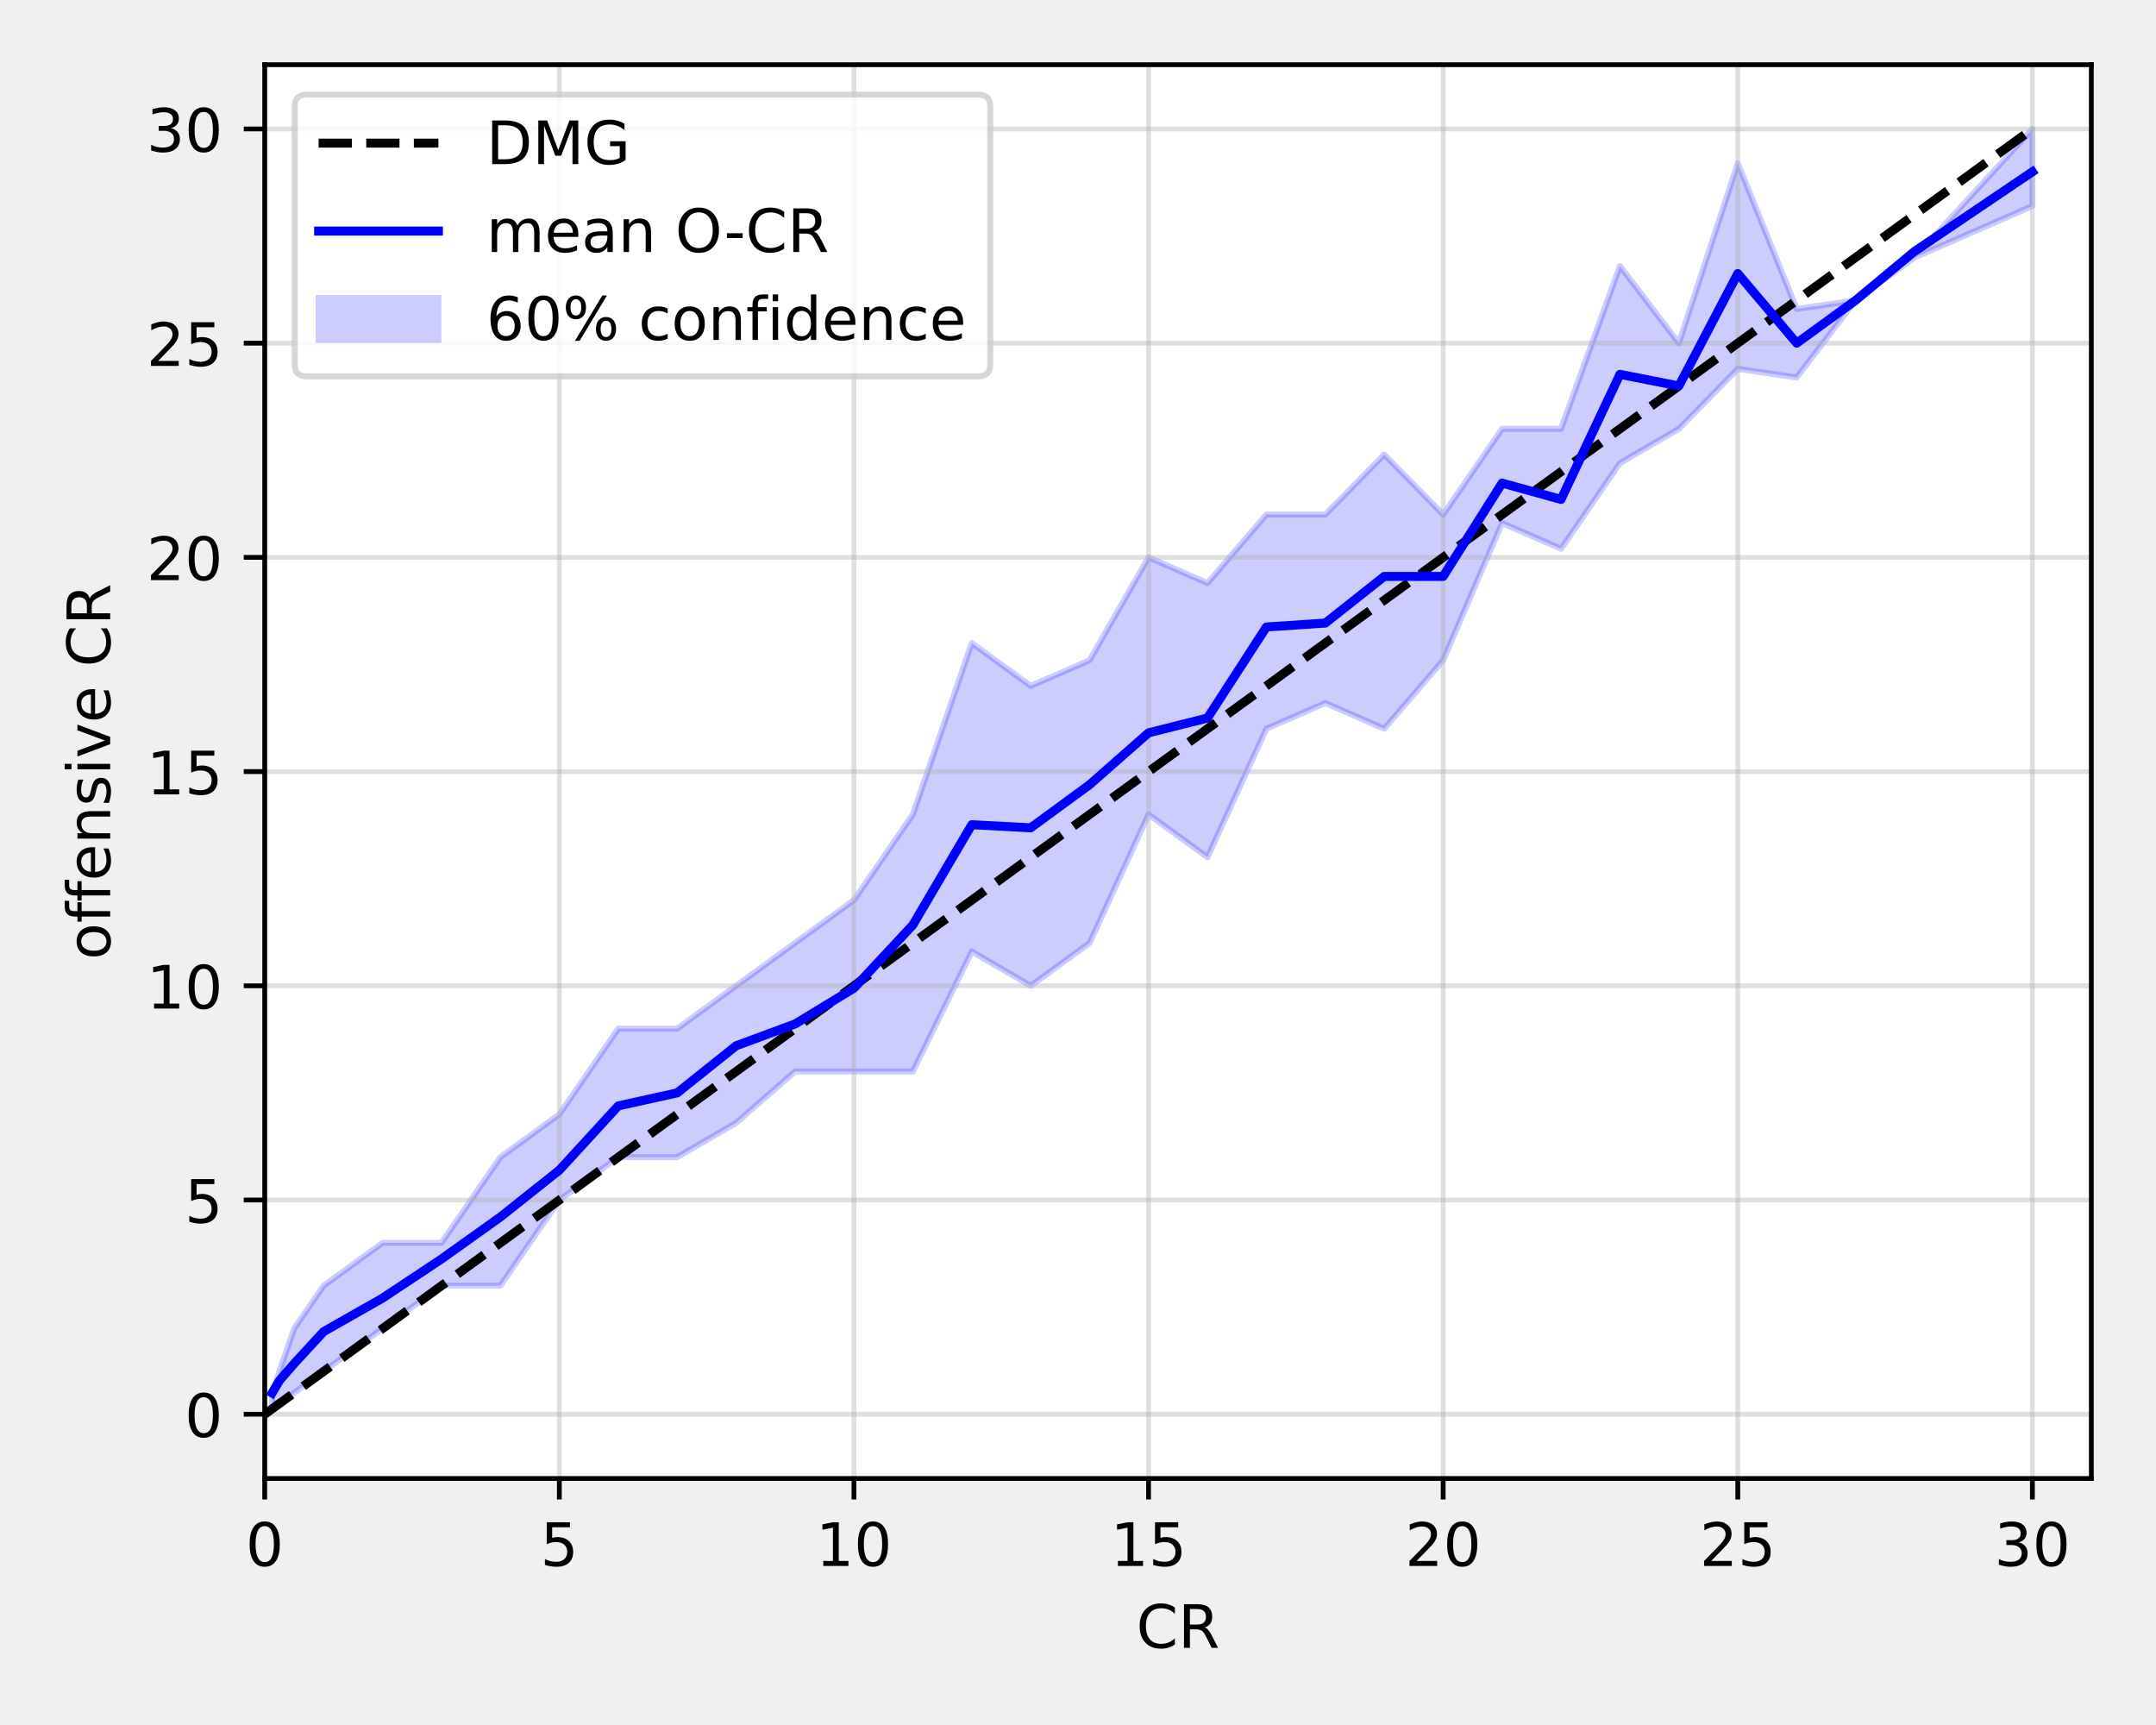
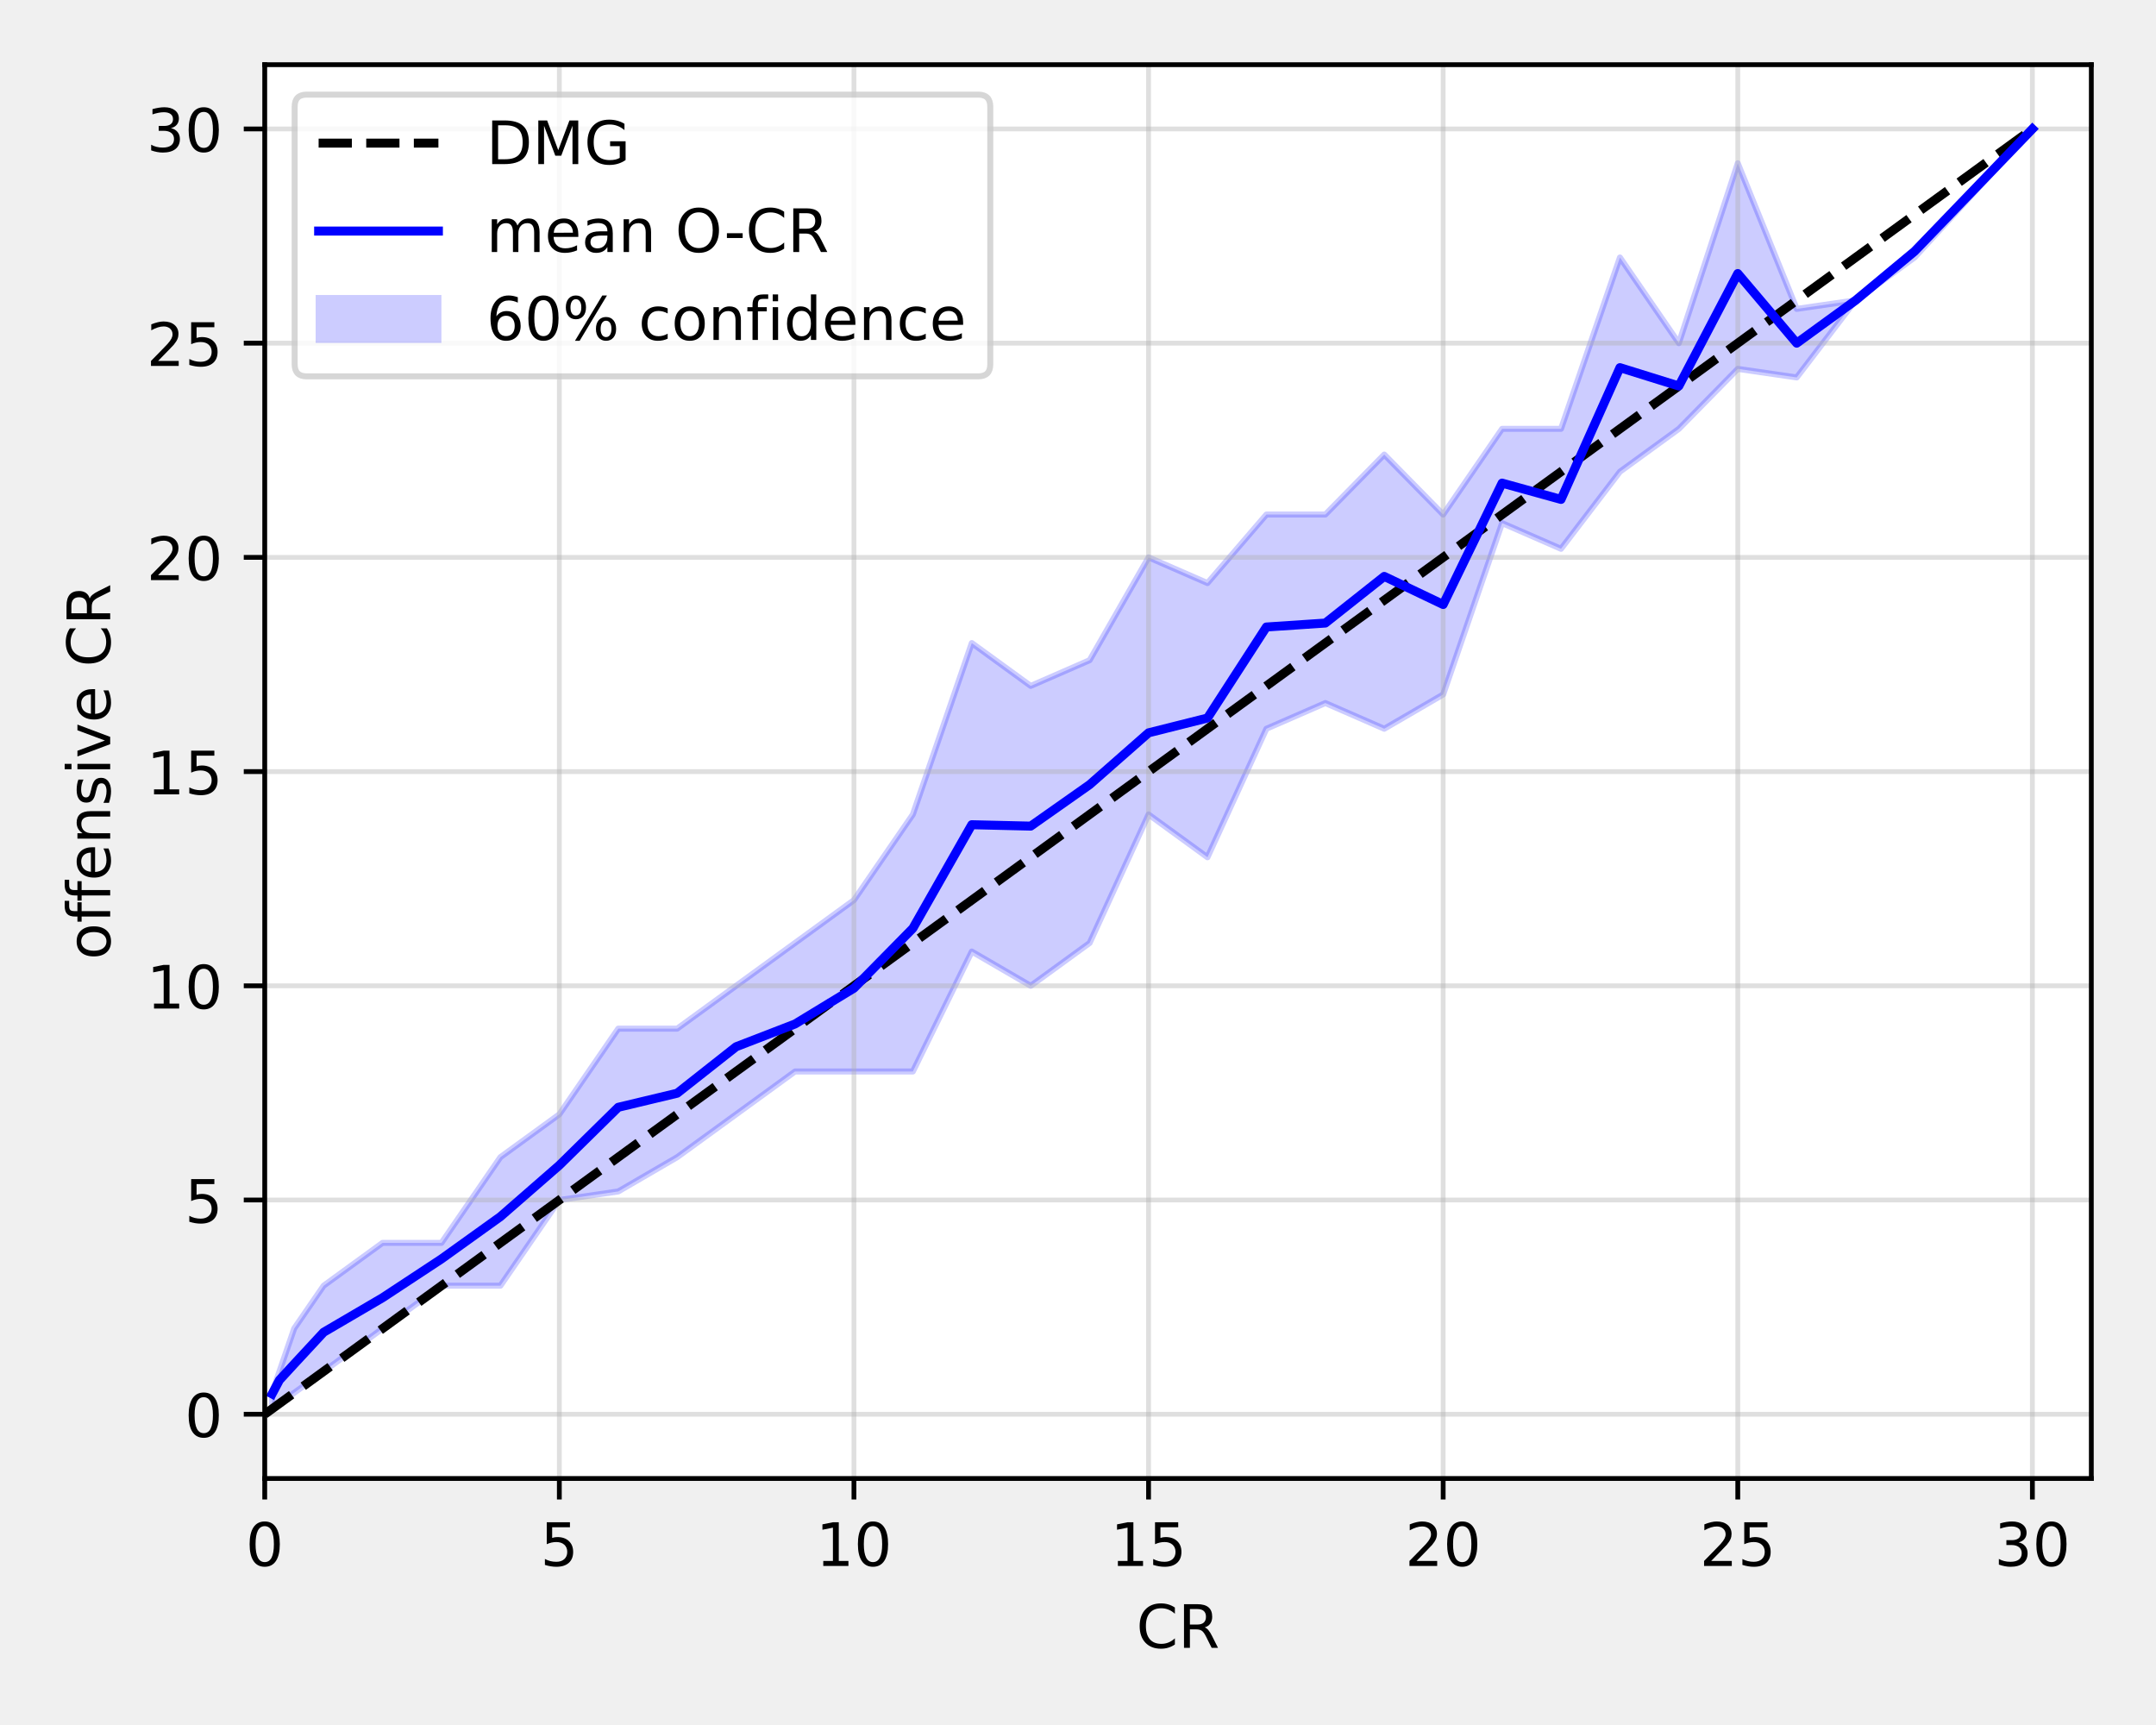
<svg xmlns="http://www.w3.org/2000/svg" xmlns:xlink="http://www.w3.org/1999/xlink" height="288pt" version="1.1" viewBox="0 0 360 288" width="360pt">
  <defs>
    <style type="text/css">*{stroke-linecap:butt;stroke-linejoin:round;}</style>
  </defs>
  <g id="figure_1">
    <g id="patch_1">
      <path d="M 0 288  L 360 288  L 360 0  L 0 0  z " style="fill:none;" />
    </g>
    <g id="axes_1">
      <g id="patch_2">
        <path d="M 44.203 246.844  L 349.2 246.844  L 349.2 10.8  L 44.203 10.8  z " style="fill:#ffffff;" />
      </g>
      <g id="PolyCollection_1">
        <defs>
-           <path d="M 45.433 -55.462  L 45.433 -53.674  L 46.663 -53.674  L 49.122 -55.462  L 54.042 -59.038  L 63.88 -66.191  L 73.719 -73.344  L 83.558 -73.344  L 93.396 -87.65  L 103.235 -94.803  L 113.073 -94.803  L 122.912 -100.525  L 132.751 -109.108  L 142.589 -109.108  L 152.428 -109.108  L 162.266 -129.136  L 172.105 -123.414  L 181.944 -130.567  L 191.782 -152.025  L 201.621 -144.872  L 211.459 -166.331  L 221.298 -170.623  L 231.137 -166.331  L 240.975 -177.776  L 250.814 -200.665  L 260.653 -196.373  L 270.491 -210.679  L 280.33 -216.401  L 290.168 -226.415  L 300.007 -224.984  L 309.846 -237.859  L 319.684 -245.012  L 339.361 -253.596  L 339.361 -266.471  L 339.361 -266.471  L 319.684 -245.012  L 309.846 -237.859  L 300.007 -236.429  L 290.168 -260.748  L 280.33 -230.707  L 270.491 -243.582  L 260.653 -216.401  L 250.814 -216.401  L 240.975 -202.095  L 231.137 -212.109  L 221.298 -202.095  L 211.459 -202.095  L 201.621 -190.651  L 191.782 -194.942  L 181.944 -177.776  L 172.105 -173.484  L 162.266 -180.637  L 152.428 -152.025  L 142.589 -137.72  L 132.751 -130.567  L 122.912 -123.414  L 113.073 -116.261  L 103.235 -116.261  L 93.396 -101.955  L 83.558 -94.803  L 73.719 -80.497  L 63.88 -80.497  L 54.042 -73.344  L 49.122 -66.191  L 46.663 -59.038  L 45.433 -55.462  z " id="mf0c7c085b2" style="stroke:#0000ff;stroke-opacity:0.2;" />
+           <path d="M 45.433 -55.462  L 45.433 -53.674  L 46.663 -53.674  L 49.122 -55.462  L 54.042 -59.038  L 63.88 -66.191  L 73.719 -73.344  L 83.558 -73.344  L 93.396 -87.65  L 103.235 -89.08  L 113.073 -94.803  L 122.912 -101.955  L 132.751 -109.108  L 142.589 -109.108  L 152.428 -109.108  L 162.266 -129.136  L 172.105 -123.414  L 181.944 -130.567  L 191.782 -152.025  L 201.621 -144.872  L 211.459 -166.331  L 221.298 -170.623  L 231.137 -166.331  L 240.975 -172.053  L 250.814 -200.665  L 260.653 -196.373  L 270.491 -209.248  L 280.33 -216.401  L 290.168 -226.415  L 300.007 -224.984  L 309.846 -237.859  L 319.684 -245.012  L 339.361 -266.471  L 339.361 -266.471  L 339.361 -266.471  L 319.684 -245.012  L 309.846 -237.859  L 300.007 -236.429  L 290.168 -260.748  L 280.33 -230.707  L 270.491 -245.012  L 260.653 -216.401  L 250.814 -216.401  L 240.975 -202.095  L 231.137 -212.109  L 221.298 -202.095  L 211.459 -202.095  L 201.621 -190.651  L 191.782 -194.942  L 181.944 -177.776  L 172.105 -173.484  L 162.266 -180.637  L 152.428 -152.025  L 142.589 -137.72  L 132.751 -130.567  L 122.912 -123.414  L 113.073 -116.261  L 103.235 -116.261  L 93.396 -101.955  L 83.558 -94.803  L 73.719 -80.497  L 63.88 -80.497  L 54.042 -73.344  L 49.122 -66.191  L 46.663 -59.038  L 45.433 -55.462  z " id="m9031ad7e21" style="stroke:#0000ff;stroke-opacity:0.2;" />
        </defs>
-         <g clip-path="url(#pf372eb2cc8)">
-           <use style="fill:#0000ff;fill-opacity:0.2;stroke:#0000ff;stroke-opacity:0.2;" x="0" xlink:href="#mf0c7c085b2" y="288" />
+         <g clip-path="url(#pc39531ecae)">
+           <use style="fill:#0000ff;fill-opacity:0.2;stroke:#0000ff;stroke-opacity:0.2;" x="0" xlink:href="#m9031ad7e21" y="288" />
        </g>
      </g>
      <g id="matplotlib.axis_1">
        <g id="xtick_1">
          <g id="line2d_1">
-             <path clip-path="url(#pf372eb2cc8)" d="M 44.203 246.844  L 44.203 10.8  " style="fill:none;stroke:#b0b0b0;stroke-linecap:square;stroke-opacity:0.4;stroke-width:0.8;" />
+             <path clip-path="url(#pc39531ecae)" d="M 44.203 246.844  L 44.203 10.8  " style="fill:none;stroke:#b0b0b0;stroke-linecap:square;stroke-opacity:0.4;stroke-width:0.8;" />
          </g>
          <g id="line2d_2">
            <defs>
-               <path d="M 0 0  L 0 3.5  " id="md552ac5aca" style="stroke:#000000;stroke-width:0.8;" />
-             </defs>
-             <g>
-               <use style="stroke:#000000;stroke-width:0.8;" x="44.203" xlink:href="#md552ac5aca" y="246.844" />
+               <path d="M 0 0  L 0 3.5  " id="m189547e042" style="stroke:#000000;stroke-width:0.8;" />
+             </defs>
+             <g>
+               <use style="stroke:#000000;stroke-width:0.8;" x="44.203" xlink:href="#m189547e042" y="246.844" />
            </g>
          </g>
          <g id="text_1">
            <g transform="translate(41.02188 261.4422)scale(0.1 -0.1)">
              <defs>
                <path d="M 31.781 66.406  Q 24.172 66.406 20.328 58.906  Q 16.5 51.422 16.5 36.375  Q 16.5 21.391 20.328 13.891  Q 24.172 6.391 31.781 6.391  Q 39.453 6.391 43.281 13.891  Q 47.125 21.391 47.125 36.375  Q 47.125 51.422 43.281 58.906  Q 39.453 66.406 31.781 66.406  z M 31.781 74.219  Q 44.047 74.219 50.516 64.516  Q 56.984 54.828 56.984 36.375  Q 56.984 17.969 50.516 8.266  Q 44.047 -1.422 31.781 -1.422  Q 19.531 -1.422 13.062 8.266  Q 6.594 17.969 6.594 36.375  Q 6.594 54.828 13.062 64.516  Q 19.531 74.219 31.781 74.219  z " id="DejaVuSans-48" />
              </defs>
              <use xlink:href="#DejaVuSans-48" />
            </g>
          </g>
        </g>
        <g id="xtick_2">
          <g id="line2d_3">
-             <path clip-path="url(#pf372eb2cc8)" d="M 93.396 246.844  L 93.396 10.8  " style="fill:none;stroke:#b0b0b0;stroke-linecap:square;stroke-opacity:0.4;stroke-width:0.8;" />
+             <path clip-path="url(#pc39531ecae)" d="M 93.396 246.844  L 93.396 10.8  " style="fill:none;stroke:#b0b0b0;stroke-linecap:square;stroke-opacity:0.4;stroke-width:0.8;" />
          </g>
          <g id="line2d_4">
            <g>
-               <use style="stroke:#000000;stroke-width:0.8;" x="93.396" xlink:href="#md552ac5aca" y="246.844" />
+               <use style="stroke:#000000;stroke-width:0.8;" x="93.396" xlink:href="#m189547e042" y="246.844" />
            </g>
          </g>
          <g id="text_2">
            <g transform="translate(90.21492 261.4422)scale(0.1 -0.1)">
              <defs>
                <path d="M 10.797 72.906  L 49.516 72.906  L 49.516 64.594  L 19.828 64.594  L 19.828 46.734  Q 21.969 47.469 24.109 47.828  Q 26.266 48.188 28.422 48.188  Q 40.625 48.188 47.75 41.5  Q 54.891 34.812 54.891 23.391  Q 54.891 11.625 47.562 5.094  Q 40.234 -1.422 26.906 -1.422  Q 22.312 -1.422 17.547 -0.641  Q 12.797 0.141 7.719 1.703  L 7.719 11.625  Q 12.109 9.234 16.797 8.062  Q 21.484 6.891 26.703 6.891  Q 35.156 6.891 40.078 11.328  Q 45.016 15.766 45.016 23.391  Q 45.016 31 40.078 35.438  Q 35.156 39.891 26.703 39.891  Q 22.75 39.891 18.812 39.016  Q 14.891 38.141 10.797 36.281  z " id="DejaVuSans-53" />
              </defs>
              <use xlink:href="#DejaVuSans-53" />
            </g>
          </g>
        </g>
        <g id="xtick_3">
          <g id="line2d_5">
-             <path clip-path="url(#pf372eb2cc8)" d="M 142.589 246.844  L 142.589 10.8  " style="fill:none;stroke:#b0b0b0;stroke-linecap:square;stroke-opacity:0.4;stroke-width:0.8;" />
+             <path clip-path="url(#pc39531ecae)" d="M 142.589 246.844  L 142.589 10.8  " style="fill:none;stroke:#b0b0b0;stroke-linecap:square;stroke-opacity:0.4;stroke-width:0.8;" />
          </g>
          <g id="line2d_6">
            <g>
-               <use style="stroke:#000000;stroke-width:0.8;" x="142.589" xlink:href="#md552ac5aca" y="246.844" />
+               <use style="stroke:#000000;stroke-width:0.8;" x="142.589" xlink:href="#m189547e042" y="246.844" />
            </g>
          </g>
          <g id="text_3">
            <g transform="translate(136.2267 261.4422)scale(0.1 -0.1)">
              <defs>
                <path d="M 12.406 8.297  L 28.516 8.297  L 28.516 63.922  L 10.984 60.406  L 10.984 69.391  L 28.422 72.906  L 38.281 72.906  L 38.281 8.297  L 54.391 8.297  L 54.391 0  L 12.406 0  z " id="DejaVuSans-49" />
              </defs>
              <use xlink:href="#DejaVuSans-49" />
              <use x="63.623" xlink:href="#DejaVuSans-48" />
            </g>
          </g>
        </g>
        <g id="xtick_4">
          <g id="line2d_7">
-             <path clip-path="url(#pf372eb2cc8)" d="M 191.782 246.844  L 191.782 10.8  " style="fill:none;stroke:#b0b0b0;stroke-linecap:square;stroke-opacity:0.4;stroke-width:0.8;" />
+             <path clip-path="url(#pc39531ecae)" d="M 191.782 246.844  L 191.782 10.8  " style="fill:none;stroke:#b0b0b0;stroke-linecap:square;stroke-opacity:0.4;stroke-width:0.8;" />
          </g>
          <g id="line2d_8">
            <g>
-               <use style="stroke:#000000;stroke-width:0.8;" x="191.782" xlink:href="#md552ac5aca" y="246.844" />
+               <use style="stroke:#000000;stroke-width:0.8;" x="191.782" xlink:href="#m189547e042" y="246.844" />
            </g>
          </g>
          <g id="text_4">
            <g transform="translate(185.4198 261.4422)scale(0.1 -0.1)">
              <use xlink:href="#DejaVuSans-49" />
              <use x="63.623" xlink:href="#DejaVuSans-53" />
            </g>
          </g>
        </g>
        <g id="xtick_5">
          <g id="line2d_9">
-             <path clip-path="url(#pf372eb2cc8)" d="M 240.975 246.844  L 240.975 10.8  " style="fill:none;stroke:#b0b0b0;stroke-linecap:square;stroke-opacity:0.4;stroke-width:0.8;" />
+             <path clip-path="url(#pc39531ecae)" d="M 240.975 246.844  L 240.975 10.8  " style="fill:none;stroke:#b0b0b0;stroke-linecap:square;stroke-opacity:0.4;stroke-width:0.8;" />
          </g>
          <g id="line2d_10">
            <g>
-               <use style="stroke:#000000;stroke-width:0.8;" x="240.975" xlink:href="#md552ac5aca" y="246.844" />
+               <use style="stroke:#000000;stroke-width:0.8;" x="240.975" xlink:href="#m189547e042" y="246.844" />
            </g>
          </g>
          <g id="text_5">
            <g transform="translate(234.6128 261.4422)scale(0.1 -0.1)">
              <defs>
                <path d="M 19.188 8.297  L 53.609 8.297  L 53.609 0  L 7.328 0  L 7.328 8.297  Q 12.938 14.109 22.625 23.891  Q 32.328 33.688 34.812 36.531  Q 39.547 41.844 41.422 45.531  Q 43.312 49.219 43.312 52.781  Q 43.312 58.594 39.234 62.25  Q 35.156 65.922 28.609 65.922  Q 23.969 65.922 18.812 64.312  Q 13.672 62.703 7.812 59.422  L 7.812 69.391  Q 13.766 71.781 18.938 73  Q 24.125 74.219 28.422 74.219  Q 39.75 74.219 46.484 68.547  Q 53.219 62.891 53.219 53.422  Q 53.219 48.922 51.531 44.891  Q 49.859 40.875 45.406 35.406  Q 44.188 33.984 37.641 27.219  Q 31.109 20.453 19.188 8.297  z " id="DejaVuSans-50" />
              </defs>
              <use xlink:href="#DejaVuSans-50" />
              <use x="63.623" xlink:href="#DejaVuSans-48" />
            </g>
          </g>
        </g>
        <g id="xtick_6">
          <g id="line2d_11">
-             <path clip-path="url(#pf372eb2cc8)" d="M 290.168 246.844  L 290.168 10.8  " style="fill:none;stroke:#b0b0b0;stroke-linecap:square;stroke-opacity:0.4;stroke-width:0.8;" />
+             <path clip-path="url(#pc39531ecae)" d="M 290.168 246.844  L 290.168 10.8  " style="fill:none;stroke:#b0b0b0;stroke-linecap:square;stroke-opacity:0.4;stroke-width:0.8;" />
          </g>
          <g id="line2d_12">
            <g>
-               <use style="stroke:#000000;stroke-width:0.8;" x="290.168" xlink:href="#md552ac5aca" y="246.844" />
+               <use style="stroke:#000000;stroke-width:0.8;" x="290.168" xlink:href="#m189547e042" y="246.844" />
            </g>
          </g>
          <g id="text_6">
            <g transform="translate(283.8058 261.4422)scale(0.1 -0.1)">
              <use xlink:href="#DejaVuSans-50" />
              <use x="63.623" xlink:href="#DejaVuSans-53" />
            </g>
          </g>
        </g>
        <g id="xtick_7">
          <g id="line2d_13">
-             <path clip-path="url(#pf372eb2cc8)" d="M 339.361 246.844  L 339.361 10.8  " style="fill:none;stroke:#b0b0b0;stroke-linecap:square;stroke-opacity:0.4;stroke-width:0.8;" />
+             <path clip-path="url(#pc39531ecae)" d="M 339.361 246.844  L 339.361 10.8  " style="fill:none;stroke:#b0b0b0;stroke-linecap:square;stroke-opacity:0.4;stroke-width:0.8;" />
          </g>
          <g id="line2d_14">
            <g>
-               <use style="stroke:#000000;stroke-width:0.8;" x="339.361" xlink:href="#md552ac5aca" y="246.844" />
+               <use style="stroke:#000000;stroke-width:0.8;" x="339.361" xlink:href="#m189547e042" y="246.844" />
            </g>
          </g>
          <g id="text_7">
            <g transform="translate(332.9989 261.4422)scale(0.1 -0.1)">
              <defs>
                <path d="M 40.578 39.312  Q 47.656 37.797 51.625 33  Q 55.609 28.219 55.609 21.188  Q 55.609 10.406 48.188 4.484  Q 40.766 -1.422 27.094 -1.422  Q 22.516 -1.422 17.656 -0.516  Q 12.797 0.391 7.625 2.203  L 7.625 11.719  Q 11.719 9.328 16.594 8.109  Q 21.484 6.891 26.812 6.891  Q 36.078 6.891 40.938 10.547  Q 45.797 14.203 45.797 21.188  Q 45.797 27.641 41.281 31.266  Q 36.766 34.906 28.719 34.906  L 20.219 34.906  L 20.219 43.016  L 29.109 43.016  Q 36.375 43.016 40.234 45.922  Q 44.094 48.828 44.094 54.297  Q 44.094 59.906 40.109 62.906  Q 36.141 65.922 28.719 65.922  Q 24.656 65.922 20.016 65.031  Q 15.375 64.156 9.812 62.312  L 9.812 71.094  Q 15.438 72.656 20.344 73.438  Q 25.25 74.219 29.594 74.219  Q 40.828 74.219 47.359 69.109  Q 53.906 64.016 53.906 55.328  Q 53.906 49.266 50.438 45.094  Q 46.969 40.922 40.578 39.312  z " id="DejaVuSans-51" />
              </defs>
              <use xlink:href="#DejaVuSans-51" />
              <use x="63.623" xlink:href="#DejaVuSans-48" />
            </g>
          </g>
        </g>
        <g id="text_8">
          <g transform="translate(189.7359 275.1203)scale(0.1 -0.1)">
            <defs>
              <path d="M 64.406 67.281  L 64.406 56.891  Q 59.422 61.531 53.781 63.812  Q 48.141 66.109 41.797 66.109  Q 29.297 66.109 22.656 58.469  Q 16.016 50.828 16.016 36.375  Q 16.016 21.969 22.656 14.328  Q 29.297 6.688 41.797 6.688  Q 48.141 6.688 53.781 8.984  Q 59.422 11.281 64.406 15.922  L 64.406 5.609  Q 59.234 2.094 53.438 0.328  Q 47.656 -1.422 41.219 -1.422  Q 24.656 -1.422 15.125 8.703  Q 5.609 18.844 5.609 36.375  Q 5.609 53.953 15.125 64.078  Q 24.656 74.219 41.219 74.219  Q 47.75 74.219 53.531 72.484  Q 59.328 70.75 64.406 67.281  z " id="DejaVuSans-67" />
              <path d="M 44.391 34.188  Q 47.562 33.109 50.562 29.594  Q 53.562 26.078 56.594 19.922  L 66.609 0  L 56 0  L 46.688 18.703  Q 43.062 26.031 39.672 28.422  Q 36.281 30.812 30.422 30.812  L 19.672 30.812  L 19.672 0  L 9.812 0  L 9.812 72.906  L 32.078 72.906  Q 44.578 72.906 50.734 67.672  Q 56.891 62.453 56.891 51.906  Q 56.891 45.016 53.688 40.469  Q 50.484 35.938 44.391 34.188  z M 19.672 64.797  L 19.672 38.922  L 32.078 38.922  Q 39.203 38.922 42.844 42.219  Q 46.484 45.516 46.484 51.906  Q 46.484 58.297 42.844 61.547  Q 39.203 64.797 32.078 64.797  z " id="DejaVuSans-82" />
            </defs>
            <use xlink:href="#DejaVuSans-67" />
            <use x="69.824" xlink:href="#DejaVuSans-82" />
          </g>
        </g>
      </g>
      <g id="matplotlib.axis_2">
        <g id="ytick_1">
          <g id="line2d_15">
-             <path clip-path="url(#pf372eb2cc8)" d="M 44.203 236.114  L 349.2 236.114  " style="fill:none;stroke:#b0b0b0;stroke-linecap:square;stroke-opacity:0.4;stroke-width:0.8;" />
+             <path clip-path="url(#pc39531ecae)" d="M 44.203 236.114  L 349.2 236.114  " style="fill:none;stroke:#b0b0b0;stroke-linecap:square;stroke-opacity:0.4;stroke-width:0.8;" />
          </g>
          <g id="line2d_16">
            <defs>
-               <path d="M 0 0  L -3.5 0  " id="mf687bdc73e" style="stroke:#000000;stroke-width:0.8;" />
-             </defs>
-             <g>
-               <use style="stroke:#000000;stroke-width:0.8;" x="44.203" xlink:href="#mf687bdc73e" y="236.114" />
+               <path d="M 0 0  L -3.5 0  " id="m7aceb4fc19" style="stroke:#000000;stroke-width:0.8;" />
+             </defs>
+             <g>
+               <use style="stroke:#000000;stroke-width:0.8;" x="44.203" xlink:href="#m7aceb4fc19" y="236.114" />
            </g>
          </g>
          <g id="text_9">
            <g transform="translate(30.84062 239.9137)scale(0.1 -0.1)">
              <use xlink:href="#DejaVuSans-48" />
            </g>
          </g>
        </g>
        <g id="ytick_2">
          <g id="line2d_17">
-             <path clip-path="url(#pf372eb2cc8)" d="M 44.203 200.35  L 349.2 200.35  " style="fill:none;stroke:#b0b0b0;stroke-linecap:square;stroke-opacity:0.4;stroke-width:0.8;" />
+             <path clip-path="url(#pc39531ecae)" d="M 44.203 200.35  L 349.2 200.35  " style="fill:none;stroke:#b0b0b0;stroke-linecap:square;stroke-opacity:0.4;stroke-width:0.8;" />
          </g>
          <g id="line2d_18">
            <g>
-               <use style="stroke:#000000;stroke-width:0.8;" x="44.203" xlink:href="#mf687bdc73e" y="200.35" />
+               <use style="stroke:#000000;stroke-width:0.8;" x="44.203" xlink:href="#m7aceb4fc19" y="200.35" />
            </g>
          </g>
          <g id="text_10">
            <g transform="translate(30.84062 204.1495)scale(0.1 -0.1)">
              <use xlink:href="#DejaVuSans-53" />
            </g>
          </g>
        </g>
        <g id="ytick_3">
          <g id="line2d_19">
-             <path clip-path="url(#pf372eb2cc8)" d="M 44.203 164.586  L 349.2 164.586  " style="fill:none;stroke:#b0b0b0;stroke-linecap:square;stroke-opacity:0.4;stroke-width:0.8;" />
+             <path clip-path="url(#pc39531ecae)" d="M 44.203 164.586  L 349.2 164.586  " style="fill:none;stroke:#b0b0b0;stroke-linecap:square;stroke-opacity:0.4;stroke-width:0.8;" />
          </g>
          <g id="line2d_20">
            <g>
-               <use style="stroke:#000000;stroke-width:0.8;" x="44.203" xlink:href="#mf687bdc73e" y="164.586" />
+               <use style="stroke:#000000;stroke-width:0.8;" x="44.203" xlink:href="#m7aceb4fc19" y="164.586" />
            </g>
          </g>
          <g id="text_11">
            <g transform="translate(24.47812 168.3853)scale(0.1 -0.1)">
              <use xlink:href="#DejaVuSans-49" />
              <use x="63.623" xlink:href="#DejaVuSans-48" />
            </g>
          </g>
        </g>
        <g id="ytick_4">
          <g id="line2d_21">
-             <path clip-path="url(#pf372eb2cc8)" d="M 44.203 128.822  L 349.2 128.822  " style="fill:none;stroke:#b0b0b0;stroke-linecap:square;stroke-opacity:0.4;stroke-width:0.8;" />
+             <path clip-path="url(#pc39531ecae)" d="M 44.203 128.822  L 349.2 128.822  " style="fill:none;stroke:#b0b0b0;stroke-linecap:square;stroke-opacity:0.4;stroke-width:0.8;" />
          </g>
          <g id="line2d_22">
            <g>
-               <use style="stroke:#000000;stroke-width:0.8;" x="44.203" xlink:href="#mf687bdc73e" y="128.822" />
+               <use style="stroke:#000000;stroke-width:0.8;" x="44.203" xlink:href="#m7aceb4fc19" y="128.822" />
            </g>
          </g>
          <g id="text_12">
            <g transform="translate(24.47812 132.6211)scale(0.1 -0.1)">
              <use xlink:href="#DejaVuSans-49" />
              <use x="63.623" xlink:href="#DejaVuSans-53" />
            </g>
          </g>
        </g>
        <g id="ytick_5">
          <g id="line2d_23">
-             <path clip-path="url(#pf372eb2cc8)" d="M 44.203 93.058  L 349.2 93.058  " style="fill:none;stroke:#b0b0b0;stroke-linecap:square;stroke-opacity:0.4;stroke-width:0.8;" />
+             <path clip-path="url(#pc39531ecae)" d="M 44.203 93.058  L 349.2 93.058  " style="fill:none;stroke:#b0b0b0;stroke-linecap:square;stroke-opacity:0.4;stroke-width:0.8;" />
          </g>
          <g id="line2d_24">
            <g>
-               <use style="stroke:#000000;stroke-width:0.8;" x="44.203" xlink:href="#mf687bdc73e" y="93.058" />
+               <use style="stroke:#000000;stroke-width:0.8;" x="44.203" xlink:href="#m7aceb4fc19" y="93.058" />
            </g>
          </g>
          <g id="text_13">
            <g transform="translate(24.47812 96.85689)scale(0.1 -0.1)">
              <use xlink:href="#DejaVuSans-50" />
              <use x="63.623" xlink:href="#DejaVuSans-48" />
            </g>
          </g>
        </g>
        <g id="ytick_6">
          <g id="line2d_25">
-             <path clip-path="url(#pf372eb2cc8)" d="M 44.203 57.293  L 349.2 57.293  " style="fill:none;stroke:#b0b0b0;stroke-linecap:square;stroke-opacity:0.4;stroke-width:0.8;" />
+             <path clip-path="url(#pc39531ecae)" d="M 44.203 57.293  L 349.2 57.293  " style="fill:none;stroke:#b0b0b0;stroke-linecap:square;stroke-opacity:0.4;stroke-width:0.8;" />
          </g>
          <g id="line2d_26">
            <g>
-               <use style="stroke:#000000;stroke-width:0.8;" x="44.203" xlink:href="#mf687bdc73e" y="57.293" />
+               <use style="stroke:#000000;stroke-width:0.8;" x="44.203" xlink:href="#m7aceb4fc19" y="57.293" />
            </g>
          </g>
          <g id="text_14">
            <g transform="translate(24.47812 61.09269)scale(0.1 -0.1)">
              <use xlink:href="#DejaVuSans-50" />
              <use x="63.623" xlink:href="#DejaVuSans-53" />
            </g>
          </g>
        </g>
        <g id="ytick_7">
          <g id="line2d_27">
-             <path clip-path="url(#pf372eb2cc8)" d="M 44.203 21.529  L 349.2 21.529  " style="fill:none;stroke:#b0b0b0;stroke-linecap:square;stroke-opacity:0.4;stroke-width:0.8;" />
+             <path clip-path="url(#pc39531ecae)" d="M 44.203 21.529  L 349.2 21.529  " style="fill:none;stroke:#b0b0b0;stroke-linecap:square;stroke-opacity:0.4;stroke-width:0.8;" />
          </g>
          <g id="line2d_28">
            <g>
-               <use style="stroke:#000000;stroke-width:0.8;" x="44.203" xlink:href="#mf687bdc73e" y="21.529" />
+               <use style="stroke:#000000;stroke-width:0.8;" x="44.203" xlink:href="#m7aceb4fc19" y="21.529" />
            </g>
          </g>
          <g id="text_15">
            <g transform="translate(24.47812 25.32848)scale(0.1 -0.1)">
              <use xlink:href="#DejaVuSans-51" />
              <use x="63.623" xlink:href="#DejaVuSans-48" />
            </g>
          </g>
        </g>
        <g id="text_16">
          <g transform="translate(18.39844 160.2312)rotate(-90)scale(0.1 -0.1)">
            <defs>
              <path d="M 30.609 48.391  Q 23.391 48.391 19.188 42.75  Q 14.984 37.109 14.984 27.297  Q 14.984 17.484 19.156 11.844  Q 23.344 6.203 30.609 6.203  Q 37.797 6.203 41.984 11.859  Q 46.188 17.531 46.188 27.297  Q 46.188 37.016 41.984 42.703  Q 37.797 48.391 30.609 48.391  z M 30.609 56  Q 42.328 56 49.016 48.375  Q 55.719 40.766 55.719 27.297  Q 55.719 13.875 49.016 6.219  Q 42.328 -1.422 30.609 -1.422  Q 18.844 -1.422 12.172 6.219  Q 5.516 13.875 5.516 27.297  Q 5.516 40.766 12.172 48.375  Q 18.844 56 30.609 56  z " id="DejaVuSans-111" />
              <path d="M 37.109 75.984  L 37.109 68.5  L 28.516 68.5  Q 23.688 68.5 21.797 66.547  Q 19.922 64.594 19.922 59.516  L 19.922 54.688  L 34.719 54.688  L 34.719 47.703  L 19.922 47.703  L 19.922 0  L 10.891 0  L 10.891 47.703  L 2.297 47.703  L 2.297 54.688  L 10.891 54.688  L 10.891 58.5  Q 10.891 67.625 15.141 71.797  Q 19.391 75.984 28.609 75.984  z " id="DejaVuSans-102" />
              <path d="M 56.203 29.594  L 56.203 25.203  L 14.891 25.203  Q 15.484 15.922 20.484 11.062  Q 25.484 6.203 34.422 6.203  Q 39.594 6.203 44.453 7.469  Q 49.312 8.734 54.109 11.281  L 54.109 2.781  Q 49.266 0.734 44.188 -0.344  Q 39.109 -1.422 33.891 -1.422  Q 20.797 -1.422 13.156 6.188  Q 5.516 13.812 5.516 26.812  Q 5.516 40.234 12.766 48.109  Q 20.016 56 32.328 56  Q 43.359 56 49.781 48.891  Q 56.203 41.797 56.203 29.594  z M 47.219 32.234  Q 47.125 39.594 43.094 43.984  Q 39.062 48.391 32.422 48.391  Q 24.906 48.391 20.391 44.141  Q 15.875 39.891 15.188 32.172  z " id="DejaVuSans-101" />
              <path d="M 54.891 33.016  L 54.891 0  L 45.906 0  L 45.906 32.719  Q 45.906 40.484 42.875 44.328  Q 39.844 48.188 33.797 48.188  Q 26.516 48.188 22.312 43.547  Q 18.109 38.922 18.109 30.906  L 18.109 0  L 9.078 0  L 9.078 54.688  L 18.109 54.688  L 18.109 46.188  Q 21.344 51.125 25.703 53.562  Q 30.078 56 35.797 56  Q 45.219 56 50.047 50.172  Q 54.891 44.344 54.891 33.016  z " id="DejaVuSans-110" />
              <path d="M 44.281 53.078  L 44.281 44.578  Q 40.484 46.531 36.375 47.5  Q 32.281 48.484 27.875 48.484  Q 21.188 48.484 17.844 46.438  Q 14.5 44.391 14.5 40.281  Q 14.5 37.156 16.891 35.375  Q 19.281 33.594 26.516 31.984  L 29.594 31.297  Q 39.156 29.25 43.188 25.516  Q 47.219 21.781 47.219 15.094  Q 47.219 7.469 41.188 3.016  Q 35.156 -1.422 24.609 -1.422  Q 20.219 -1.422 15.453 -0.562  Q 10.688 0.297 5.422 2  L 5.422 11.281  Q 10.406 8.688 15.234 7.391  Q 20.062 6.109 24.812 6.109  Q 31.156 6.109 34.562 8.281  Q 37.984 10.453 37.984 14.406  Q 37.984 18.062 35.516 20.016  Q 33.062 21.969 24.703 23.781  L 21.578 24.516  Q 13.234 26.266 9.516 29.906  Q 5.812 33.547 5.812 39.891  Q 5.812 47.609 11.281 51.797  Q 16.75 56 26.812 56  Q 31.781 56 36.172 55.266  Q 40.578 54.547 44.281 53.078  z " id="DejaVuSans-115" />
              <path d="M 9.422 54.688  L 18.406 54.688  L 18.406 0  L 9.422 0  z M 9.422 75.984  L 18.406 75.984  L 18.406 64.594  L 9.422 64.594  z " id="DejaVuSans-105" />
              <path d="M 2.984 54.688  L 12.5 54.688  L 29.594 8.797  L 46.688 54.688  L 56.203 54.688  L 35.688 0  L 23.484 0  z " id="DejaVuSans-118" />
              <path id="DejaVuSans-32" />
            </defs>
            <use xlink:href="#DejaVuSans-111" />
            <use x="61.182" xlink:href="#DejaVuSans-102" />
            <use x="96.387" xlink:href="#DejaVuSans-102" />
            <use x="131.592" xlink:href="#DejaVuSans-101" />
            <use x="193.115" xlink:href="#DejaVuSans-110" />
            <use x="256.494" xlink:href="#DejaVuSans-115" />
            <use x="308.594" xlink:href="#DejaVuSans-105" />
            <use x="336.377" xlink:href="#DejaVuSans-118" />
            <use x="395.557" xlink:href="#DejaVuSans-101" />
            <use x="457.08" xlink:href="#DejaVuSans-32" />
            <use x="488.867" xlink:href="#DejaVuSans-67" />
            <use x="558.691" xlink:href="#DejaVuSans-82" />
          </g>
        </g>
      </g>
      <g id="line2d_29">
-         <path clip-path="url(#pf372eb2cc8)" d="M 44.203 236.114  L 45.433 235.22  L 46.663 234.326  L 49.122 232.538  L 54.042 228.962  L 63.88 221.809  L 73.719 214.656  L 83.558 207.503  L 93.396 200.35  L 103.235 193.197  L 113.073 186.045  L 122.912 178.892  L 132.751 171.739  L 142.589 164.586  L 152.428 157.433  L 162.266 150.28  L 172.105 143.128  L 181.944 135.975  L 191.782 128.822  L 201.621 121.669  L 211.459 114.516  L 221.298 107.363  L 231.137 100.211  L 240.975 93.058  L 250.814 85.905  L 260.653 78.752  L 270.491 71.599  L 280.33 64.446  L 290.168 57.293  L 300.007 50.141  L 309.846 42.988  L 319.684 35.835  L 329.523 28.682  L 339.361 21.529  " style="fill:none;stroke:#000000;stroke-dasharray:5.55,2.4;stroke-dashoffset:0;stroke-width:1.5;" />
+         <path clip-path="url(#pc39531ecae)" d="M 44.203 236.114  L 45.433 235.22  L 46.663 234.326  L 49.122 232.538  L 54.042 228.962  L 63.88 221.809  L 73.719 214.656  L 83.558 207.503  L 93.396 200.35  L 103.235 193.197  L 113.073 186.045  L 122.912 178.892  L 132.751 171.739  L 142.589 164.586  L 152.428 157.433  L 162.266 150.28  L 172.105 143.128  L 181.944 135.975  L 191.782 128.822  L 201.621 121.669  L 211.459 114.516  L 221.298 107.363  L 231.137 100.211  L 240.975 93.058  L 250.814 85.905  L 260.653 78.752  L 270.491 71.599  L 280.33 64.446  L 290.168 57.293  L 300.007 50.141  L 309.846 42.988  L 319.684 35.835  L 329.523 28.682  L 339.361 21.529  " style="fill:none;stroke:#000000;stroke-dasharray:5.55,2.4;stroke-dashoffset:0;stroke-width:1.5;" />
      </g>
      <g id="line2d_30">
-         <path clip-path="url(#pf372eb2cc8)" d="M 45.433 232.576  L 46.663 230.493  L 49.122 227.654  L 54.042 222.32  L 63.88 216.731  L 73.719 210.2  L 83.558 203.182  L 93.396 195.361  L 103.235 184.636  L 113.073 182.468  L 122.912 174.6  L 132.751 170.961  L 142.589 164.983  L 152.428 154.422  L 162.266 137.691  L 172.105 138.21  L 181.944 130.999  L 191.782 122.35  L 201.621 119.881  L 211.459 104.681  L 221.298 104.025  L 231.137 96.237  L 240.975 96.237  L 250.814 80.659  L 260.653 83.38  L 270.491 62.496  L 280.33 64.446  L 290.168 45.67  L 300.007 57.293  L 309.846 50.141  L 319.684 41.966  L 339.361 28.682  " style="fill:none;stroke:#0000ff;stroke-linecap:square;stroke-width:1.5;" />
+         <path clip-path="url(#pc39531ecae)" d="M 45.433 232.727  L 46.663 230.409  L 49.122 227.732  L 54.042 222.427  L 63.88 216.664  L 73.719 210.185  L 83.558 203.124  L 93.396 194.546  L 103.235 184.87  L 113.073 182.52  L 122.912 174.761  L 132.751 170.961  L 142.589 164.983  L 152.428 154.986  L 162.266 137.691  L 172.105 137.925  L 181.944 130.999  L 191.782 122.35  L 201.621 119.881  L 211.459 104.681  L 221.298 104.025  L 231.137 96.237  L 240.975 100.926  L 250.814 80.659  L 260.653 83.38  L 270.491 61.381  L 280.33 64.446  L 290.168 45.67  L 300.007 57.293  L 309.846 50.141  L 319.684 41.966  L 339.361 21.529  " style="fill:none;stroke:#0000ff;stroke-linecap:square;stroke-width:1.5;" />
      </g>
      <g id="patch_3">
        <path d="M 44.203 246.844  L 44.203 10.8  " style="fill:none;stroke:#000000;stroke-linecap:square;stroke-linejoin:miter;stroke-width:0.8;" />
      </g>
      <g id="patch_4">
        <path d="M 349.2 246.844  L 349.2 10.8  " style="fill:none;stroke:#000000;stroke-linecap:square;stroke-linejoin:miter;stroke-width:0.8;" />
      </g>
      <g id="patch_5">
        <path d="M 44.203 246.844  L 349.2 246.844  " style="fill:none;stroke:#000000;stroke-linecap:square;stroke-linejoin:miter;stroke-width:0.8;" />
      </g>
      <g id="patch_6">
        <path d="M 44.203 10.8  L 349.2 10.8  " style="fill:none;stroke:#000000;stroke-linecap:square;stroke-linejoin:miter;stroke-width:0.8;" />
      </g>
      <g id="legend_1">
        <g id="patch_7">
          <path d="M 51.203 62.834  L 163.352 62.834  Q 165.352 62.834 165.352 60.834  L 165.352 17.8  Q 165.352 15.8 163.352 15.8  L 51.203 15.8  Q 49.203 15.8 49.203 17.8  L 49.203 60.834  Q 49.203 62.834 51.203 62.834  z " style="fill:#ffffff;opacity:0.8;stroke:#cccccc;stroke-linejoin:miter;" />
        </g>
        <g id="line2d_31">
          <path d="M 53.203 23.898  L 73.203 23.898  " style="fill:none;stroke:#000000;stroke-dasharray:5.55,2.4;stroke-dashoffset:0;stroke-width:1.5;" />
        </g>
        <g id="line2d_32" />
        <g id="text_17">
          <g transform="translate(81.20312 27.39844)scale(0.1 -0.1)">
            <defs>
              <path d="M 19.672 64.797  L 19.672 8.109  L 31.594 8.109  Q 46.688 8.109 53.688 14.938  Q 60.688 21.781 60.688 36.531  Q 60.688 51.172 53.688 57.984  Q 46.688 64.797 31.594 64.797  z M 9.812 72.906  L 30.078 72.906  Q 51.266 72.906 61.172 64.094  Q 71.094 55.281 71.094 36.531  Q 71.094 17.672 61.125 8.828  Q 51.172 0 30.078 0  L 9.812 0  z " id="DejaVuSans-68" />
              <path d="M 9.812 72.906  L 24.516 72.906  L 43.109 23.297  L 61.812 72.906  L 76.516 72.906  L 76.516 0  L 66.891 0  L 66.891 64.016  L 48.094 14.016  L 38.188 14.016  L 19.391 64.016  L 19.391 0  L 9.812 0  z " id="DejaVuSans-77" />
              <path d="M 59.516 10.406  L 59.516 29.984  L 43.406 29.984  L 43.406 38.094  L 69.281 38.094  L 69.281 6.781  Q 63.578 2.734 56.688 0.656  Q 49.812 -1.422 42 -1.422  Q 24.906 -1.422 15.25 8.562  Q 5.609 18.562 5.609 36.375  Q 5.609 54.25 15.25 64.234  Q 24.906 74.219 42 74.219  Q 49.125 74.219 55.547 72.453  Q 61.969 70.703 67.391 67.281  L 67.391 56.781  Q 61.922 61.422 55.766 63.766  Q 49.609 66.109 42.828 66.109  Q 29.438 66.109 22.719 58.641  Q 16.016 51.172 16.016 36.375  Q 16.016 21.625 22.719 14.156  Q 29.438 6.688 42.828 6.688  Q 48.047 6.688 52.141 7.594  Q 56.25 8.5 59.516 10.406  z " id="DejaVuSans-71" />
            </defs>
            <use xlink:href="#DejaVuSans-68" />
            <use x="77.002" xlink:href="#DejaVuSans-77" />
            <use x="163.281" xlink:href="#DejaVuSans-71" />
          </g>
        </g>
        <g id="line2d_33">
          <path d="M 53.203 38.577  L 73.203 38.577  " style="fill:none;stroke:#0000ff;stroke-linecap:square;stroke-width:1.5;" />
        </g>
        <g id="line2d_34" />
        <g id="text_18">
          <g transform="translate(81.20312 42.07656)scale(0.1 -0.1)">
            <defs>
              <path d="M 52 44.188  Q 55.375 50.25 60.062 53.125  Q 64.75 56 71.094 56  Q 79.641 56 84.281 50.016  Q 88.922 44.047 88.922 33.016  L 88.922 0  L 79.891 0  L 79.891 32.719  Q 79.891 40.578 77.094 44.375  Q 74.312 48.188 68.609 48.188  Q 61.625 48.188 57.562 43.547  Q 53.516 38.922 53.516 30.906  L 53.516 0  L 44.484 0  L 44.484 32.719  Q 44.484 40.625 41.703 44.406  Q 38.922 48.188 33.109 48.188  Q 26.219 48.188 22.156 43.531  Q 18.109 38.875 18.109 30.906  L 18.109 0  L 9.078 0  L 9.078 54.688  L 18.109 54.688  L 18.109 46.188  Q 21.188 51.219 25.484 53.609  Q 29.781 56 35.688 56  Q 41.656 56 45.828 52.969  Q 50 49.953 52 44.188  z " id="DejaVuSans-109" />
              <path d="M 34.281 27.484  Q 23.391 27.484 19.188 25  Q 14.984 22.516 14.984 16.5  Q 14.984 11.719 18.141 8.906  Q 21.297 6.109 26.703 6.109  Q 34.188 6.109 38.703 11.406  Q 43.219 16.703 43.219 25.484  L 43.219 27.484  z M 52.203 31.203  L 52.203 0  L 43.219 0  L 43.219 8.297  Q 40.141 3.328 35.547 0.953  Q 30.953 -1.422 24.312 -1.422  Q 15.922 -1.422 10.953 3.297  Q 6 8.016 6 15.922  Q 6 25.141 12.172 29.828  Q 18.359 34.516 30.609 34.516  L 43.219 34.516  L 43.219 35.406  Q 43.219 41.609 39.141 45  Q 35.062 48.391 27.688 48.391  Q 23 48.391 18.547 47.266  Q 14.109 46.141 10.016 43.891  L 10.016 52.203  Q 14.938 54.109 19.578 55.047  Q 24.219 56 28.609 56  Q 40.484 56 46.344 49.844  Q 52.203 43.703 52.203 31.203  z " id="DejaVuSans-97" />
              <path d="M 39.406 66.219  Q 28.656 66.219 22.328 58.203  Q 16.016 50.203 16.016 36.375  Q 16.016 22.609 22.328 14.594  Q 28.656 6.594 39.406 6.594  Q 50.141 6.594 56.422 14.594  Q 62.703 22.609 62.703 36.375  Q 62.703 50.203 56.422 58.203  Q 50.141 66.219 39.406 66.219  z M 39.406 74.219  Q 54.734 74.219 63.906 63.938  Q 73.094 53.656 73.094 36.375  Q 73.094 19.141 63.906 8.859  Q 54.734 -1.422 39.406 -1.422  Q 24.031 -1.422 14.812 8.828  Q 5.609 19.094 5.609 36.375  Q 5.609 53.656 14.812 63.938  Q 24.031 74.219 39.406 74.219  z " id="DejaVuSans-79" />
              <path d="M 4.891 31.391  L 31.203 31.391  L 31.203 23.391  L 4.891 23.391  z " id="DejaVuSans-45" />
            </defs>
            <use xlink:href="#DejaVuSans-109" />
            <use x="97.412" xlink:href="#DejaVuSans-101" />
            <use x="158.936" xlink:href="#DejaVuSans-97" />
            <use x="220.215" xlink:href="#DejaVuSans-110" />
            <use x="283.594" xlink:href="#DejaVuSans-32" />
            <use x="315.381" xlink:href="#DejaVuSans-79" />
            <use x="396.842" xlink:href="#DejaVuSans-45" />
            <use x="432.926" xlink:href="#DejaVuSans-67" />
            <use x="502.75" xlink:href="#DejaVuSans-82" />
          </g>
        </g>
        <g id="patch_8">
          <path d="M 53.203 56.755  L 73.203 56.755  L 73.203 49.755  L 53.203 49.755  z " style="fill:#0000ff;opacity:0.2;stroke:#0000ff;stroke-linejoin:miter;" />
        </g>
        <g id="text_19">
          <g transform="translate(81.20312 56.75469)scale(0.1 -0.1)">
            <defs>
              <path d="M 33.016 40.375  Q 26.375 40.375 22.484 35.828  Q 18.609 31.297 18.609 23.391  Q 18.609 15.531 22.484 10.953  Q 26.375 6.391 33.016 6.391  Q 39.656 6.391 43.531 10.953  Q 47.406 15.531 47.406 23.391  Q 47.406 31.297 43.531 35.828  Q 39.656 40.375 33.016 40.375  z M 52.594 71.297  L 52.594 62.312  Q 48.875 64.062 45.094 64.984  Q 41.312 65.922 37.594 65.922  Q 27.828 65.922 22.672 59.328  Q 17.531 52.734 16.797 39.406  Q 19.672 43.656 24.016 45.922  Q 28.375 48.188 33.594 48.188  Q 44.578 48.188 50.953 41.516  Q 57.328 34.859 57.328 23.391  Q 57.328 12.156 50.688 5.359  Q 44.047 -1.422 33.016 -1.422  Q 20.359 -1.422 13.672 8.266  Q 6.984 17.969 6.984 36.375  Q 6.984 53.656 15.188 63.938  Q 23.391 74.219 37.203 74.219  Q 40.922 74.219 44.703 73.484  Q 48.484 72.75 52.594 71.297  z " id="DejaVuSans-54" />
              <path d="M 72.703 32.078  Q 68.453 32.078 66.031 28.469  Q 63.625 24.859 63.625 18.406  Q 63.625 12.062 66.031 8.422  Q 68.453 4.781 72.703 4.781  Q 76.859 4.781 79.266 8.422  Q 81.688 12.062 81.688 18.406  Q 81.688 24.812 79.266 28.438  Q 76.859 32.078 72.703 32.078  z M 72.703 38.281  Q 80.422 38.281 84.953 32.906  Q 89.5 27.547 89.5 18.406  Q 89.5 9.281 84.938 3.922  Q 80.375 -1.422 72.703 -1.422  Q 64.891 -1.422 60.344 3.922  Q 55.812 9.281 55.812 18.406  Q 55.812 27.594 60.375 32.938  Q 64.938 38.281 72.703 38.281  z M 22.312 68.016  Q 18.109 68.016 15.688 64.375  Q 13.281 60.75 13.281 54.391  Q 13.281 47.953 15.672 44.328  Q 18.062 40.719 22.312 40.719  Q 26.562 40.719 28.969 44.328  Q 31.391 47.953 31.391 54.391  Q 31.391 60.688 28.953 64.344  Q 26.516 68.016 22.312 68.016  z M 66.406 74.219  L 74.219 74.219  L 28.609 -1.422  L 20.797 -1.422  z M 22.312 74.219  Q 30.031 74.219 34.609 68.875  Q 39.203 63.531 39.203 54.391  Q 39.203 45.172 34.641 39.844  Q 30.078 34.516 22.312 34.516  Q 14.547 34.516 10.031 39.859  Q 5.516 45.219 5.516 54.391  Q 5.516 63.484 10.047 68.844  Q 14.594 74.219 22.312 74.219  z " id="DejaVuSans-37" />
              <path d="M 48.781 52.594  L 48.781 44.188  Q 44.969 46.297 41.141 47.344  Q 37.312 48.391 33.406 48.391  Q 24.656 48.391 19.812 42.844  Q 14.984 37.312 14.984 27.297  Q 14.984 17.281 19.812 11.734  Q 24.656 6.203 33.406 6.203  Q 37.312 6.203 41.141 7.25  Q 44.969 8.297 48.781 10.406  L 48.781 2.094  Q 45.016 0.344 40.984 -0.531  Q 36.969 -1.422 32.422 -1.422  Q 20.062 -1.422 12.781 6.344  Q 5.516 14.109 5.516 27.297  Q 5.516 40.672 12.859 48.328  Q 20.219 56 33.016 56  Q 37.156 56 41.109 55.141  Q 45.062 54.297 48.781 52.594  z " id="DejaVuSans-99" />
              <path d="M 45.406 46.391  L 45.406 75.984  L 54.391 75.984  L 54.391 0  L 45.406 0  L 45.406 8.203  Q 42.578 3.328 38.25 0.953  Q 33.938 -1.422 27.875 -1.422  Q 17.969 -1.422 11.734 6.484  Q 5.516 14.406 5.516 27.297  Q 5.516 40.188 11.734 48.094  Q 17.969 56 27.875 56  Q 33.938 56 38.25 53.625  Q 42.578 51.266 45.406 46.391  z M 14.797 27.297  Q 14.797 17.391 18.875 11.75  Q 22.953 6.109 30.078 6.109  Q 37.203 6.109 41.297 11.75  Q 45.406 17.391 45.406 27.297  Q 45.406 37.203 41.297 42.844  Q 37.203 48.484 30.078 48.484  Q 22.953 48.484 18.875 42.844  Q 14.797 37.203 14.797 27.297  z " id="DejaVuSans-100" />
            </defs>
            <use xlink:href="#DejaVuSans-54" />
            <use x="63.623" xlink:href="#DejaVuSans-48" />
            <use x="127.246" xlink:href="#DejaVuSans-37" />
            <use x="222.266" xlink:href="#DejaVuSans-32" />
            <use x="254.053" xlink:href="#DejaVuSans-99" />
            <use x="309.033" xlink:href="#DejaVuSans-111" />
            <use x="370.215" xlink:href="#DejaVuSans-110" />
            <use x="433.594" xlink:href="#DejaVuSans-102" />
            <use x="468.799" xlink:href="#DejaVuSans-105" />
            <use x="496.582" xlink:href="#DejaVuSans-100" />
            <use x="560.059" xlink:href="#DejaVuSans-101" />
            <use x="621.582" xlink:href="#DejaVuSans-110" />
            <use x="684.961" xlink:href="#DejaVuSans-99" />
            <use x="739.941" xlink:href="#DejaVuSans-101" />
          </g>
        </g>
      </g>
    </g>
  </g>
  <defs>
-     <clipPath id="pf372eb2cc8">
+     <clipPath id="pc39531ecae">
      <rect height="236.044" width="304.997" x="44.203" y="10.8" />
    </clipPath>
  </defs>
</svg>
